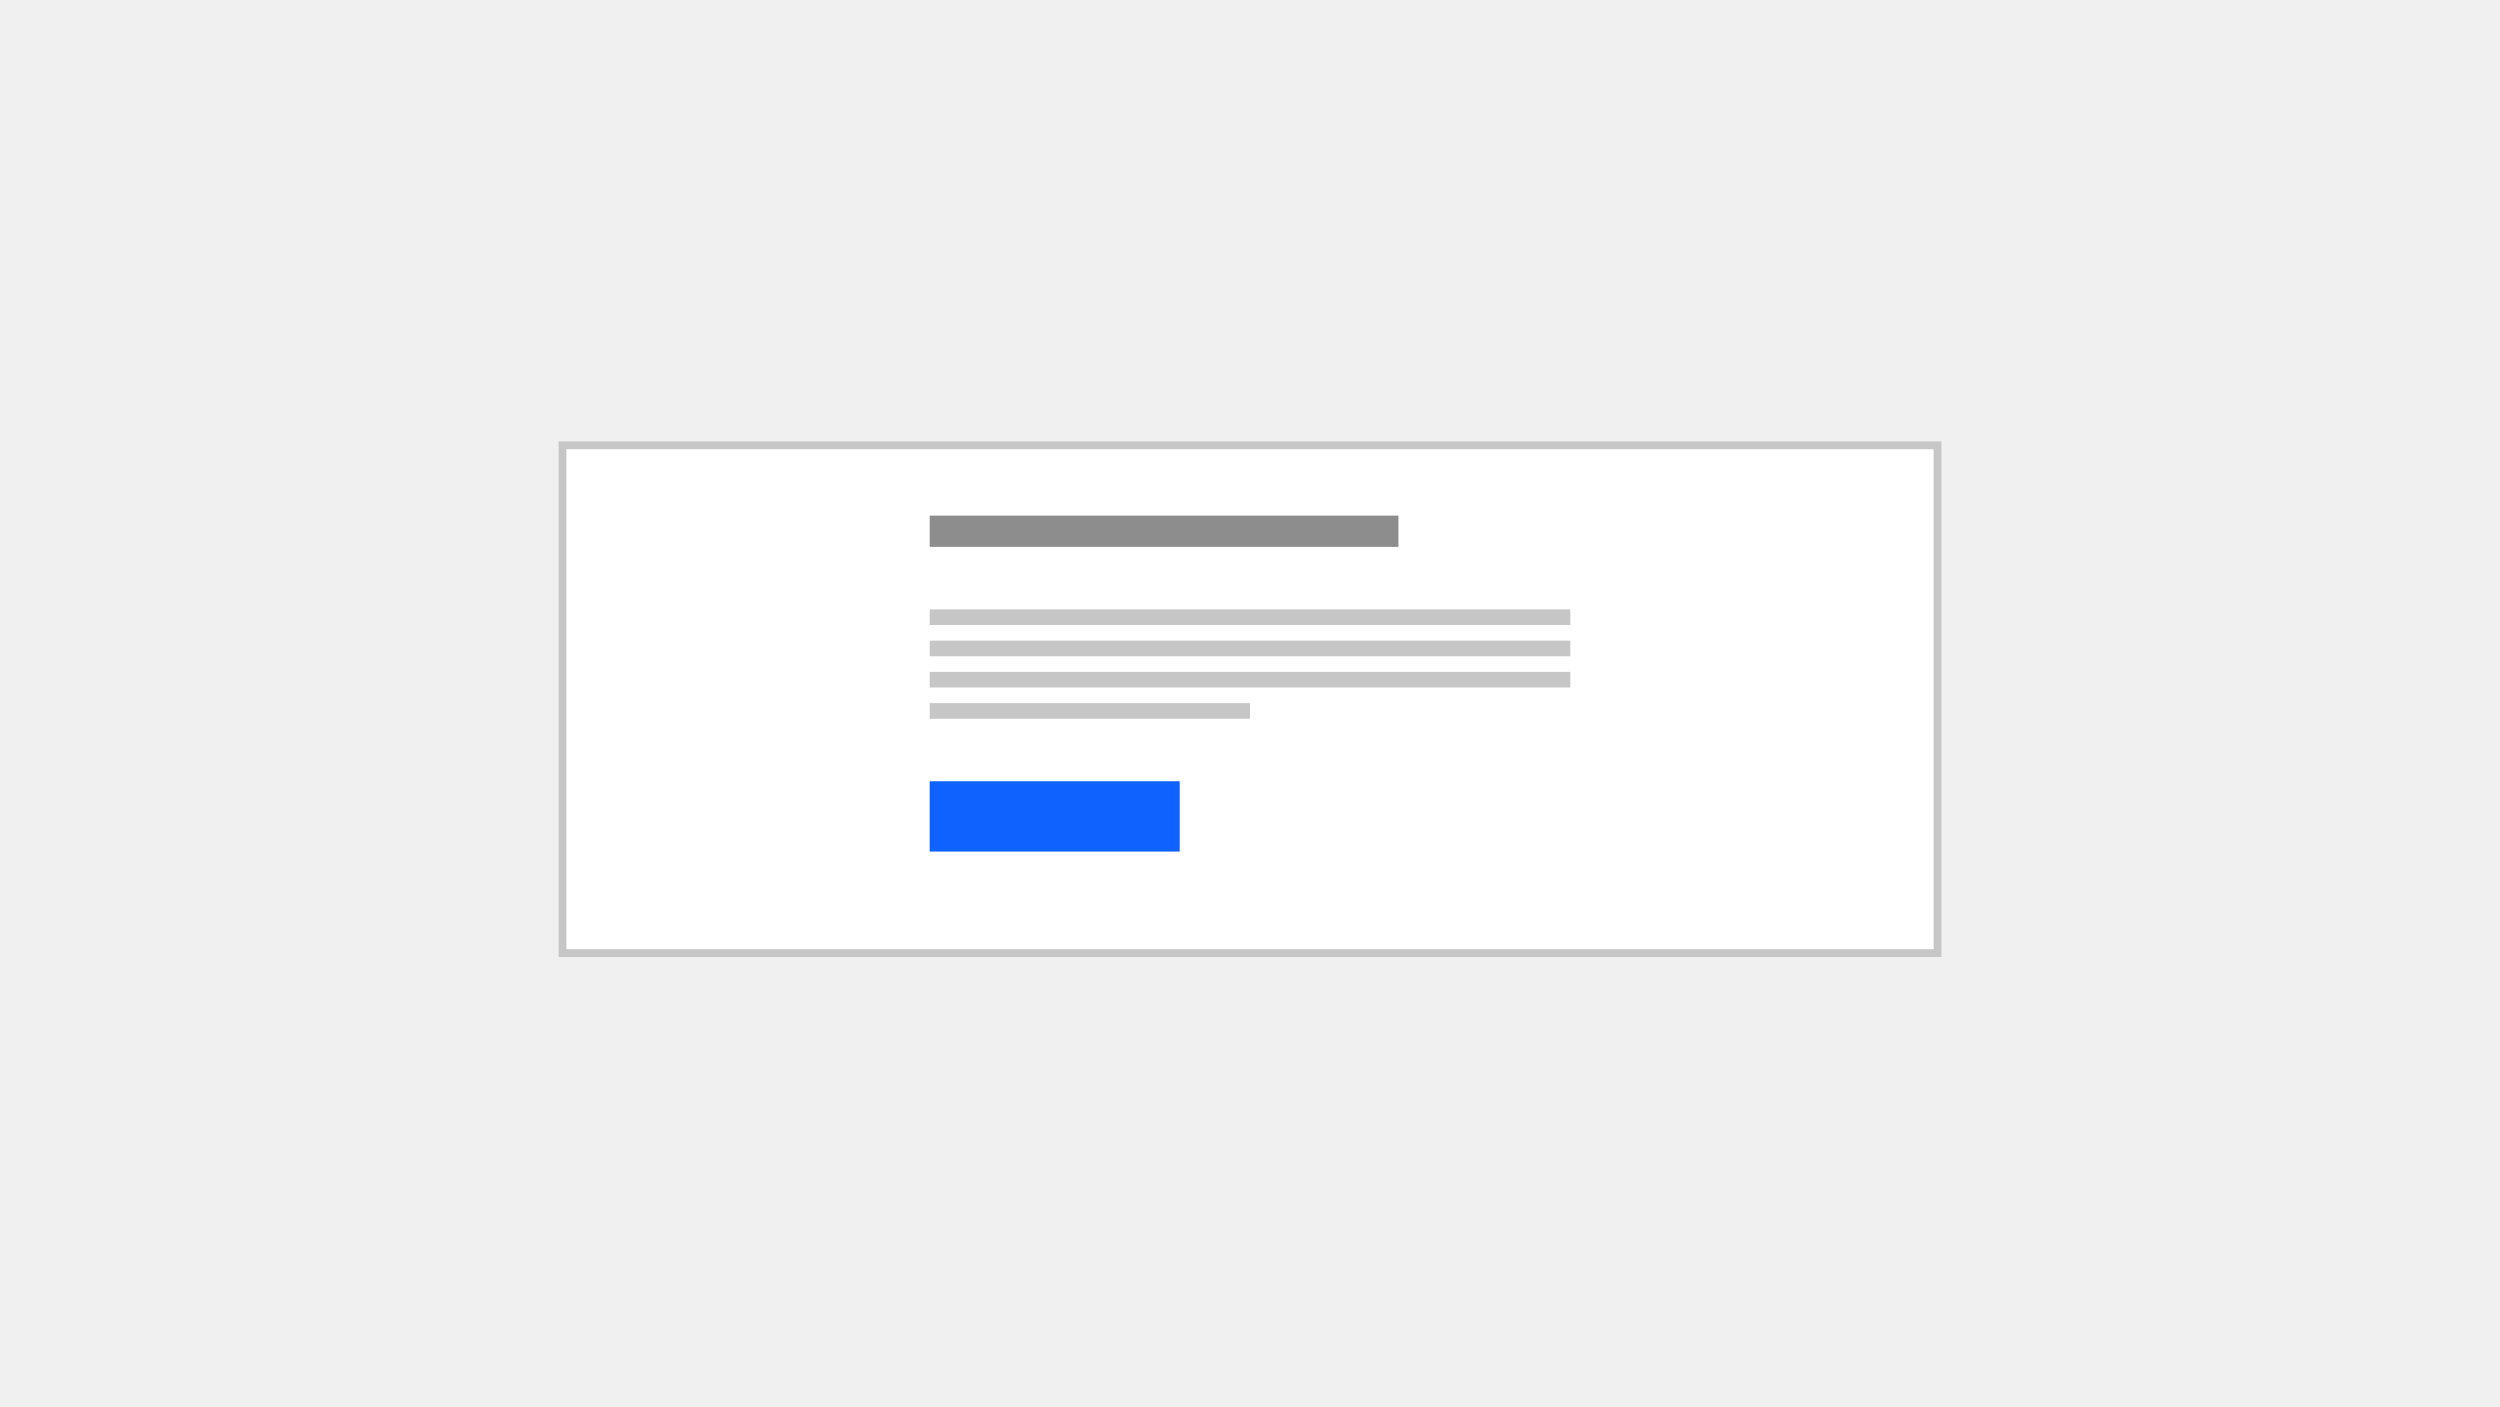
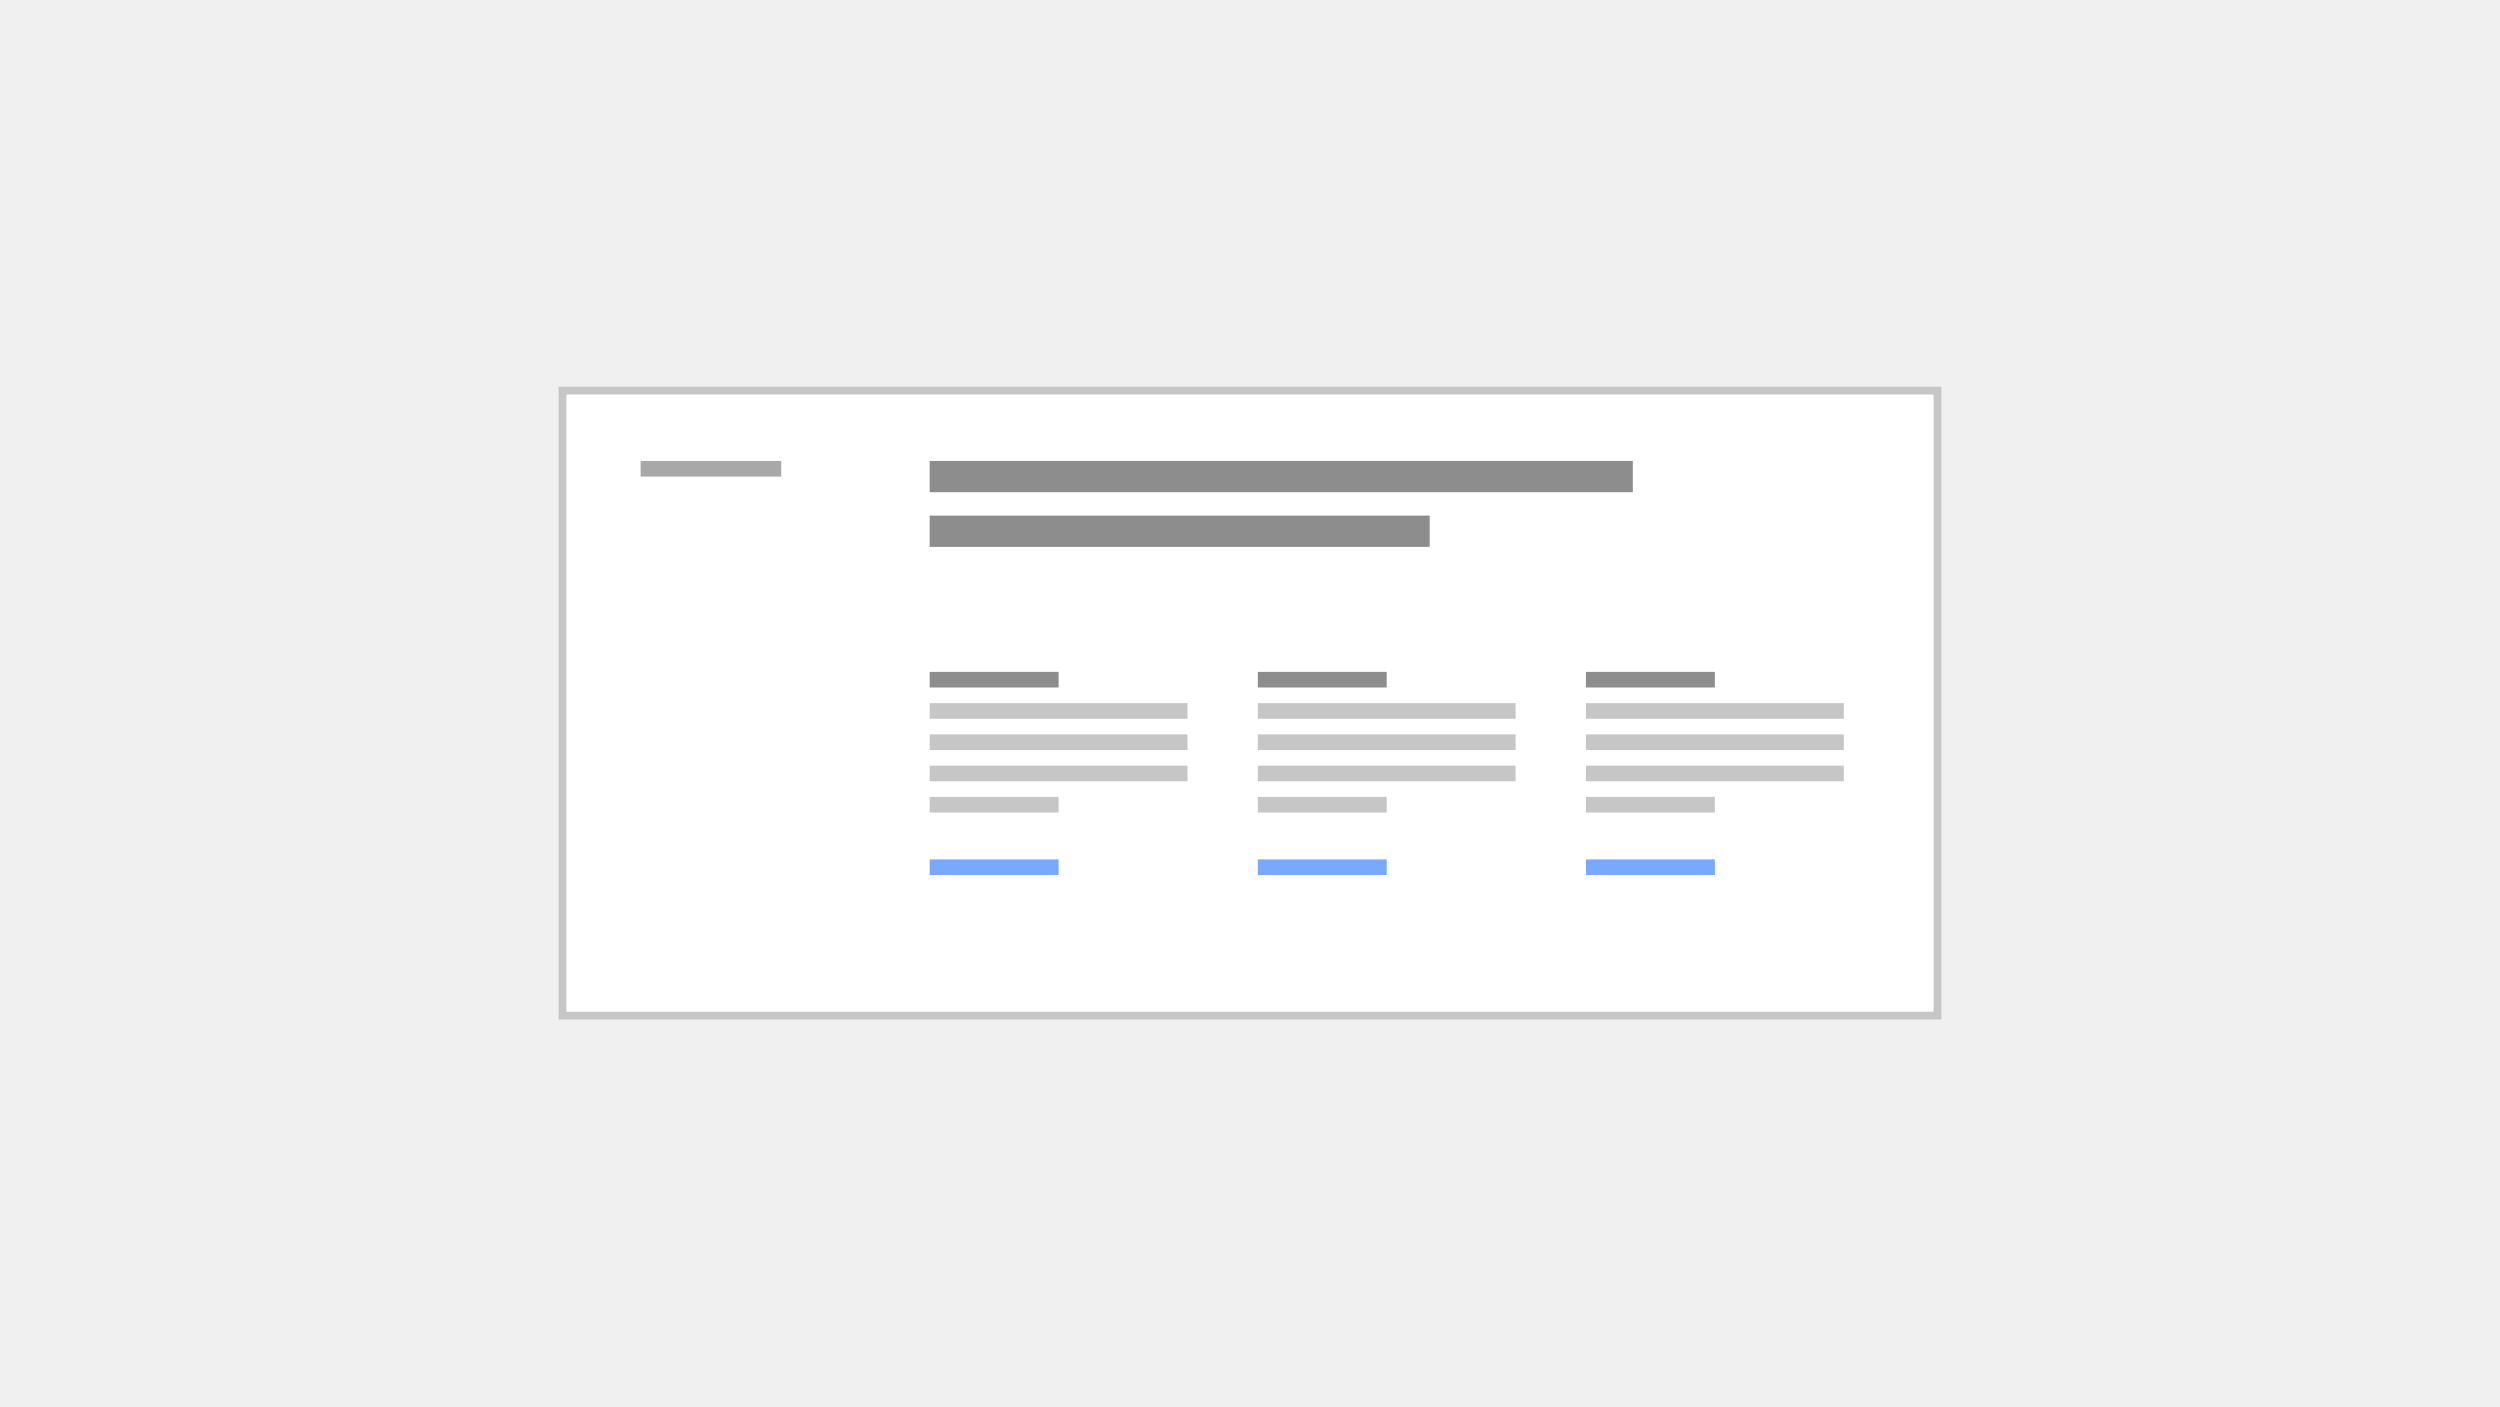
<svg xmlns="http://www.w3.org/2000/svg" width="320px" height="180px" viewBox="0 0 320 180" version="1.1">
  <g id="cta-section" stroke="none" stroke-width="1" fill="none" fill-rule="evenodd">
-     <g id="Group-4" transform="translate(72, 57)">
-       <rect id="Rectangle-Copy-14" stroke="#C6C6C6" fill="#FFFFFF" x="0" y="0" width="176" height="65" />
-       <g id="Group-3" transform="translate(47, 9)">
-         <g id="Group-2" fill="#8D8D8D">
-           <rect id="Rectangle-Copy" x="0" y="0" width="60" height="4" />
+     <g id="Group-4" transform="translate(72, 50)">
+       <rect id="Rectangle-Copy-14" stroke="#C6C6C6" fill="#FFFFFF" x="0" y="0" width="176" height="80" />
+       <g id="Group-3" transform="translate(10, 9)">
+         <g id="Group-2" transform="translate(37, 0)" fill="#8D8D8D">
+           <rect id="Rectangle-Copy" x="0" y="0" width="90" height="4" />
+           <rect id="Rectangle-Copy-2" x="0" y="7" width="64" height="4" />
        </g>
-         <g id="Group" transform="translate(0, 12)" fill="#C6C6C6">
-           <rect id="Rectangle-Copy-4" x="0" y="0" width="82" height="2" />
-           <rect id="Rectangle-Copy-5" x="0" y="4" width="82" height="2" />
-           <rect id="Rectangle-Copy-6" x="0" y="8" width="82" height="2" />
-           <rect id="Rectangle-Copy-7" x="0" y="12" width="41" height="2" />
+         <g id="Group">
+           <rect id="Rectangle-Copy-4" fill="#C6C6C6" x="37" y="31" width="33" height="2" />
+           <rect id="Rectangle-Copy-8" fill="#C6C6C6" x="79" y="31" width="33" height="2" />
+           <rect id="Rectangle-Copy-9" fill="#A8A8A8" x="0" y="0" width="18" height="2" />
+           <rect id="Rectangle-Copy-5" fill="#C6C6C6" x="37" y="35" width="33" height="2" />
+           <rect id="Rectangle-Copy-10" fill="#C6C6C6" x="79" y="35" width="33" height="2" />
+           <rect id="Rectangle-Copy-6" fill="#C6C6C6" x="37" y="39" width="33" height="2" />
+           <rect id="Rectangle-Copy-11" fill="#C6C6C6" x="79" y="39" width="33" height="2" />
+           <rect id="Rectangle-Copy-7" fill="#C6C6C6" x="37" y="43" width="16.5" height="2" />
+           <rect id="Rectangle-Copy-21" fill="#78A9FF" x="37" y="51" width="16.5" height="2" />
+           <rect id="Rectangle-Copy-18" fill="#8D8D8D" x="37" y="27" width="16.5" height="2" />
+           <rect id="Rectangle-Copy-12" fill="#C6C6C6" x="79" y="43" width="16.5" height="2" />
+           <rect id="Rectangle-Copy-22" fill="#78A9FF" x="79" y="51" width="16.5" height="2" />
+           <rect id="Rectangle-Copy-19" fill="#8D8D8D" x="79" y="27" width="16.5" height="2" />
+           <rect id="Rectangle-Copy-17" fill="#C6C6C6" x="121" y="31" width="33" height="2" />
+           <rect id="Rectangle-Copy-16" fill="#C6C6C6" x="121" y="35" width="33" height="2" />
+           <rect id="Rectangle-Copy-15" fill="#C6C6C6" x="121" y="39" width="33" height="2" />
+           <rect id="Rectangle-Copy-13" fill="#C6C6C6" x="121" y="43" width="16.5" height="2" />
+           <rect id="Rectangle-Copy-23" fill="#78A9FF" x="121" y="51" width="16.5" height="2" />
+           <rect id="Rectangle-Copy-20" fill="#8D8D8D" x="121" y="27" width="16.5" height="2" />
        </g>
-         <rect id="Rectangle-Copy-8" fill="#0F62FE" x="0" y="34" width="32" height="9" />
      </g>
    </g>
  </g>
</svg>
